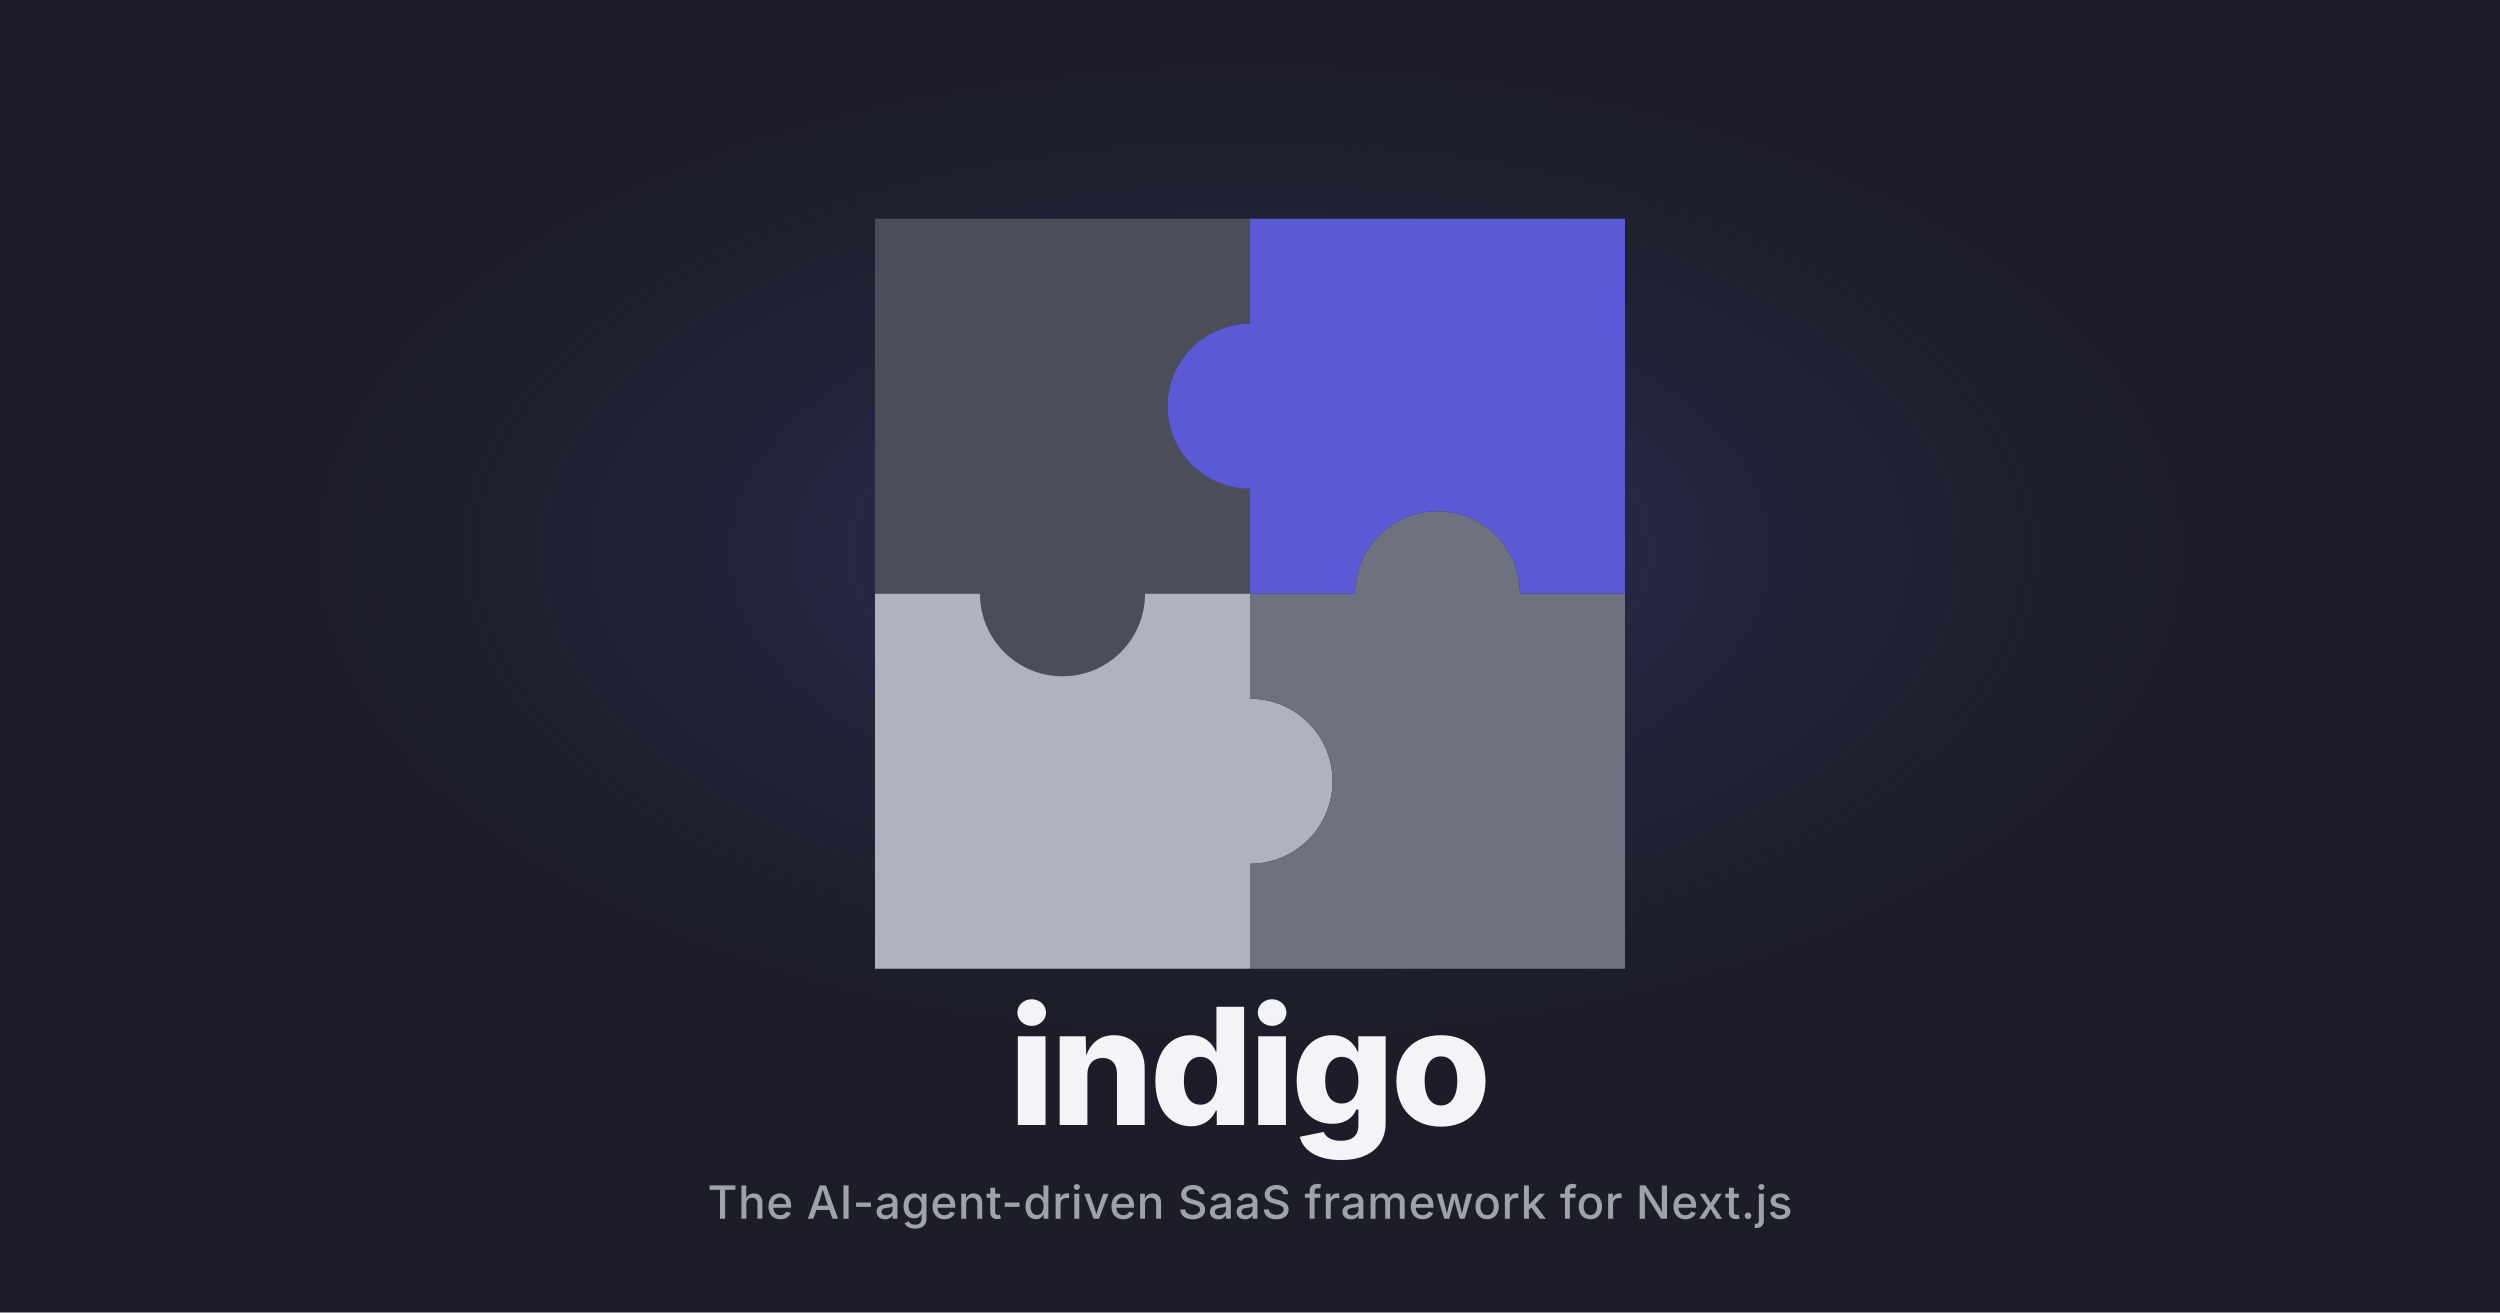
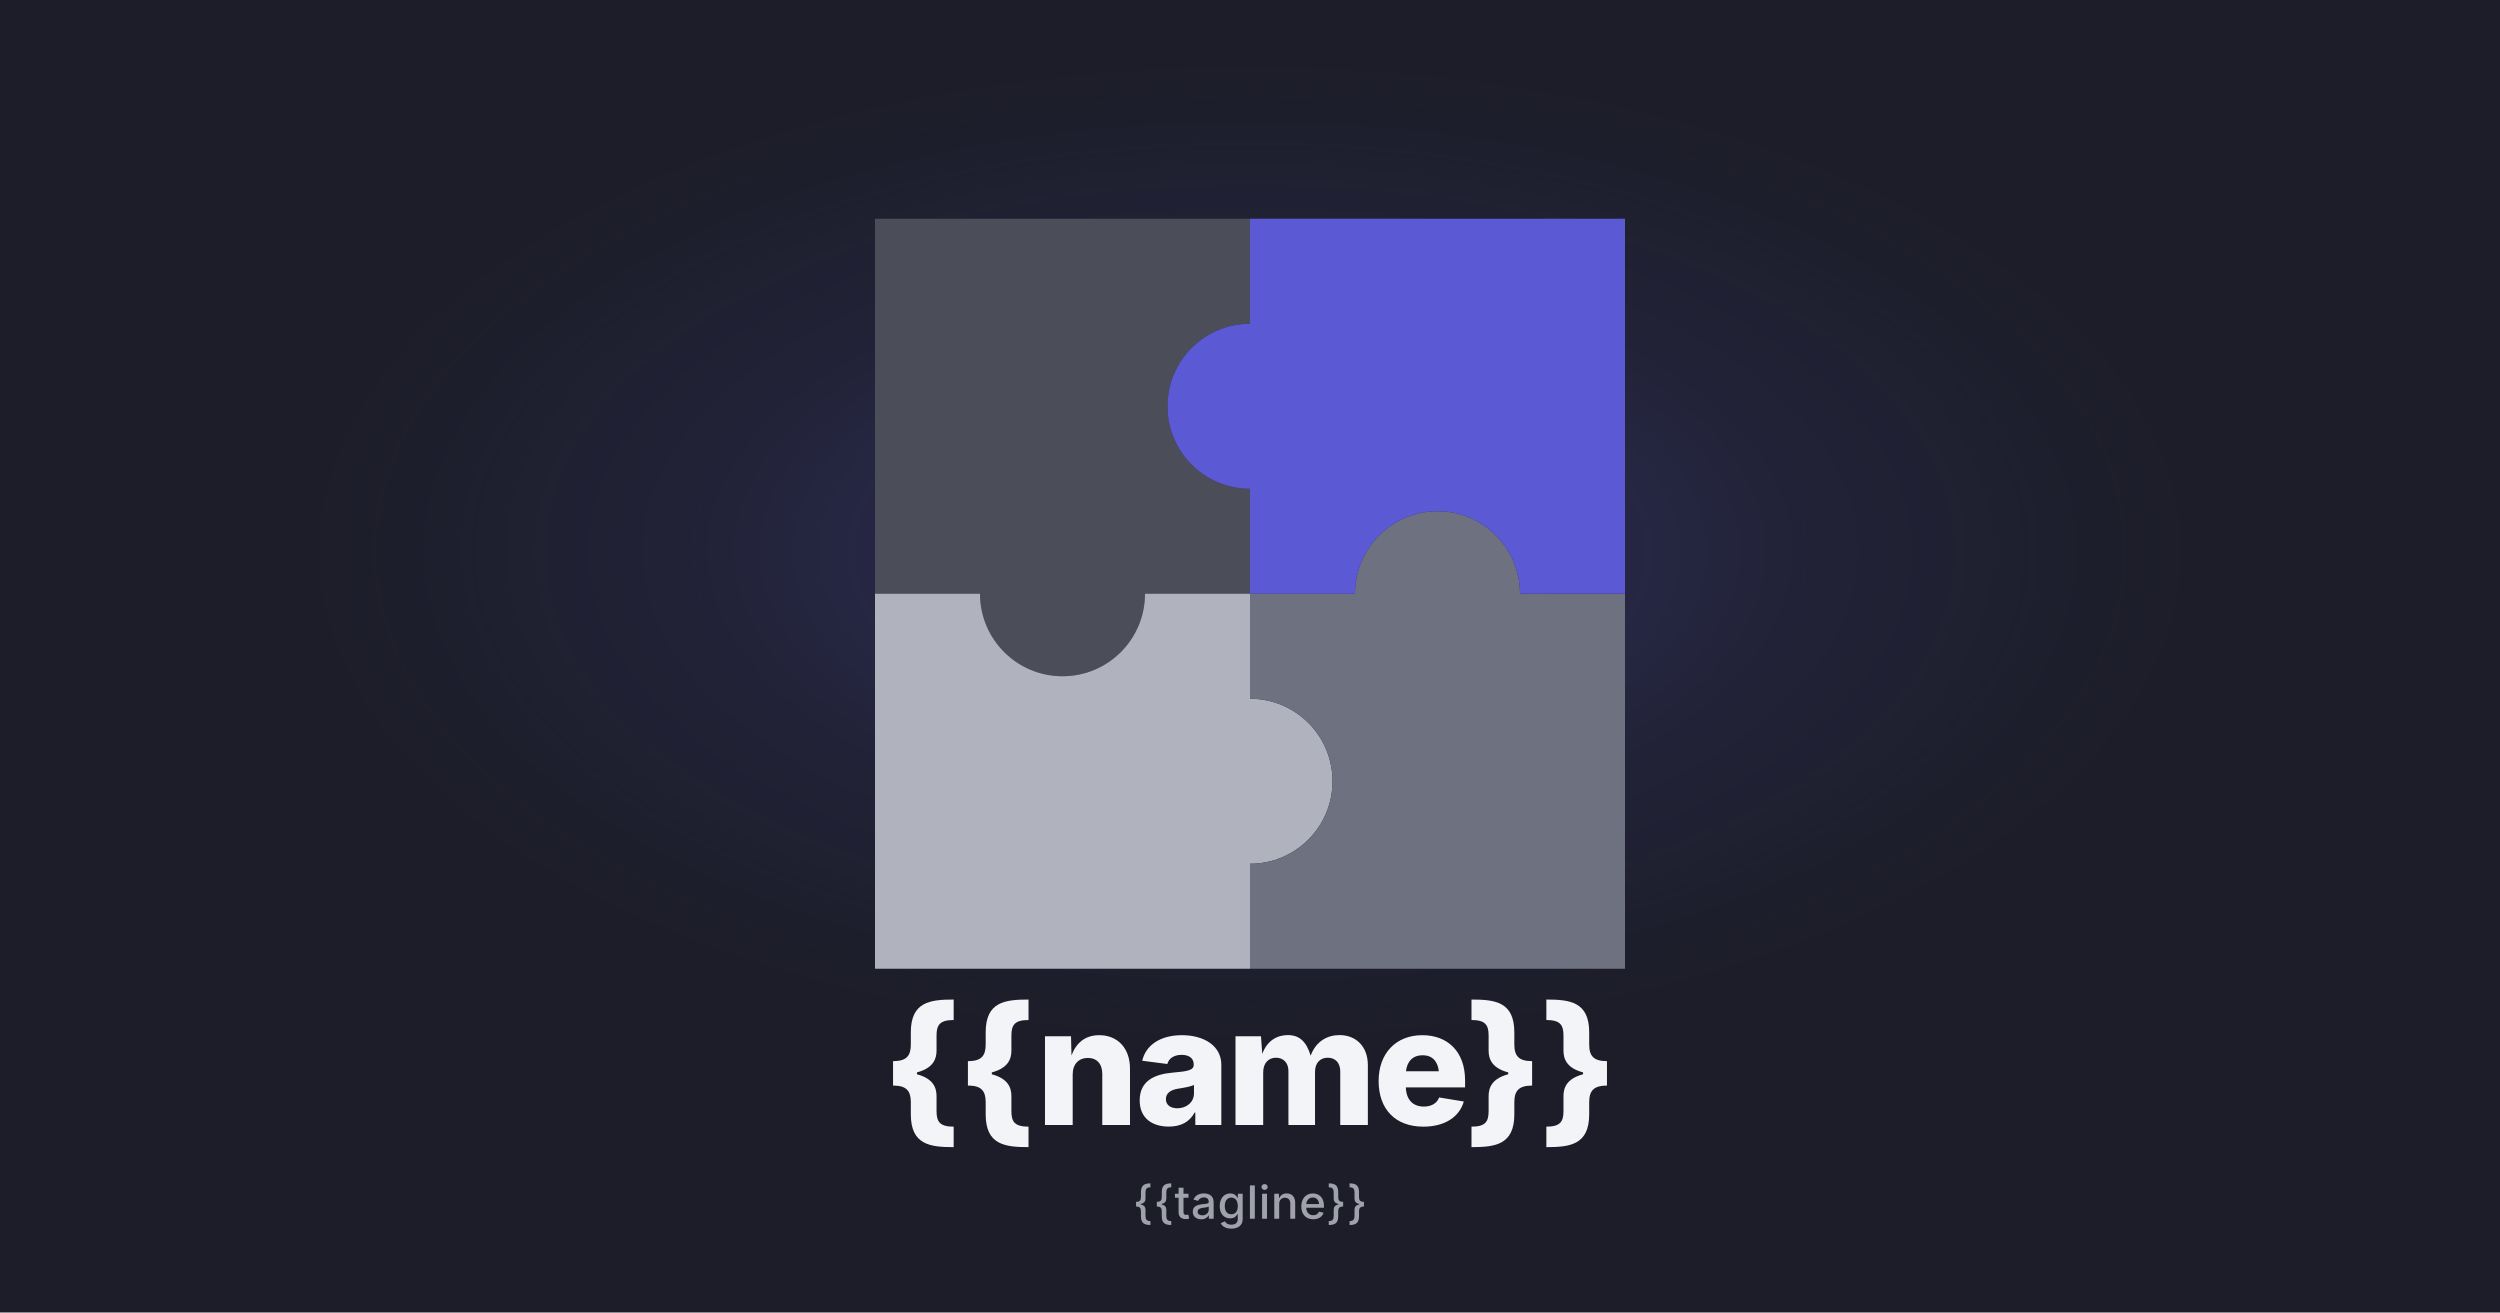
<svg xmlns="http://www.w3.org/2000/svg" viewBox="0 0 1200 630" width="1200" height="630">
  <rect width="1200" height="630" fill="#1c1d28" />
  <defs>
    <radialGradient id="glow" cx="50%" cy="42%" r="38%">
      <stop offset="0%" stop-color="#5b59d4" stop-opacity="0.32" />
      <stop offset="60%" stop-color="#5b59d4" stop-opacity="0.08" />
      <stop offset="100%" stop-color="#5b59d4" stop-opacity="0" />
    </radialGradient>
  </defs>
  <rect width="1200" height="630" fill="url(#glow)" />
  <g transform="translate(420 105) scale(3.6)">
    <path d="M 0 0 L 50 0 L 50 14 A 11 11 0 0 0 50 36 L 50 50 L 36 50 A 11 11 0 0 1 14 50 L 0 50 Z" fill="#4b4e58" />
    <path d="M 0 50 L 14 50 A 11 11 0 0 0 36 50 L 50 50 L 50 64 A 11 11 0 0 1 50 86 L 50 100 L 0 100 Z" fill="#b0b3bd" />
    <path d="M 50 50 L 64 50 A 11 11 0 0 1 86 50 L 100 50 L 100 100 L 50 100 L 50 86 A 11 11 0 0 0 50 64 Z" fill="#6e7280" />
    <path d="M 50 0 L 100 0 L 100 50 L 86 50 A 11 11 0 0 0 64 50 L 50 50 L 50 36 A 11 11 0 0 1 50 14 Z" fill="#5b59d4" />
  </g>
-   <text x="600" y="540" text-anchor="middle" font-family="Manrope, Inter, system-ui, sans-serif" font-weight="800" font-size="78" letter-spacing="-2" fill="#f3f4f8">indigo</text>
-   <text x="600" y="585" text-anchor="middle" font-family="Inter, system-ui, sans-serif" font-weight="500" font-size="22" letter-spacing="0.3" fill="#9fa1ab">The AI-agent-driven SaaS framework for Next.js</text>
+   <text x="600" y="540" text-anchor="middle" font-family="Manrope, Inter, system-ui, sans-serif" font-weight="800" font-size="78" letter-spacing="-2" fill="#f3f4f8">{{name}}</text>
+   <text x="600" y="585" text-anchor="middle" font-family="Inter, system-ui, sans-serif" font-weight="500" font-size="22" letter-spacing="0.3" fill="#9fa1ab">{{tagline}}</text>
</svg>
